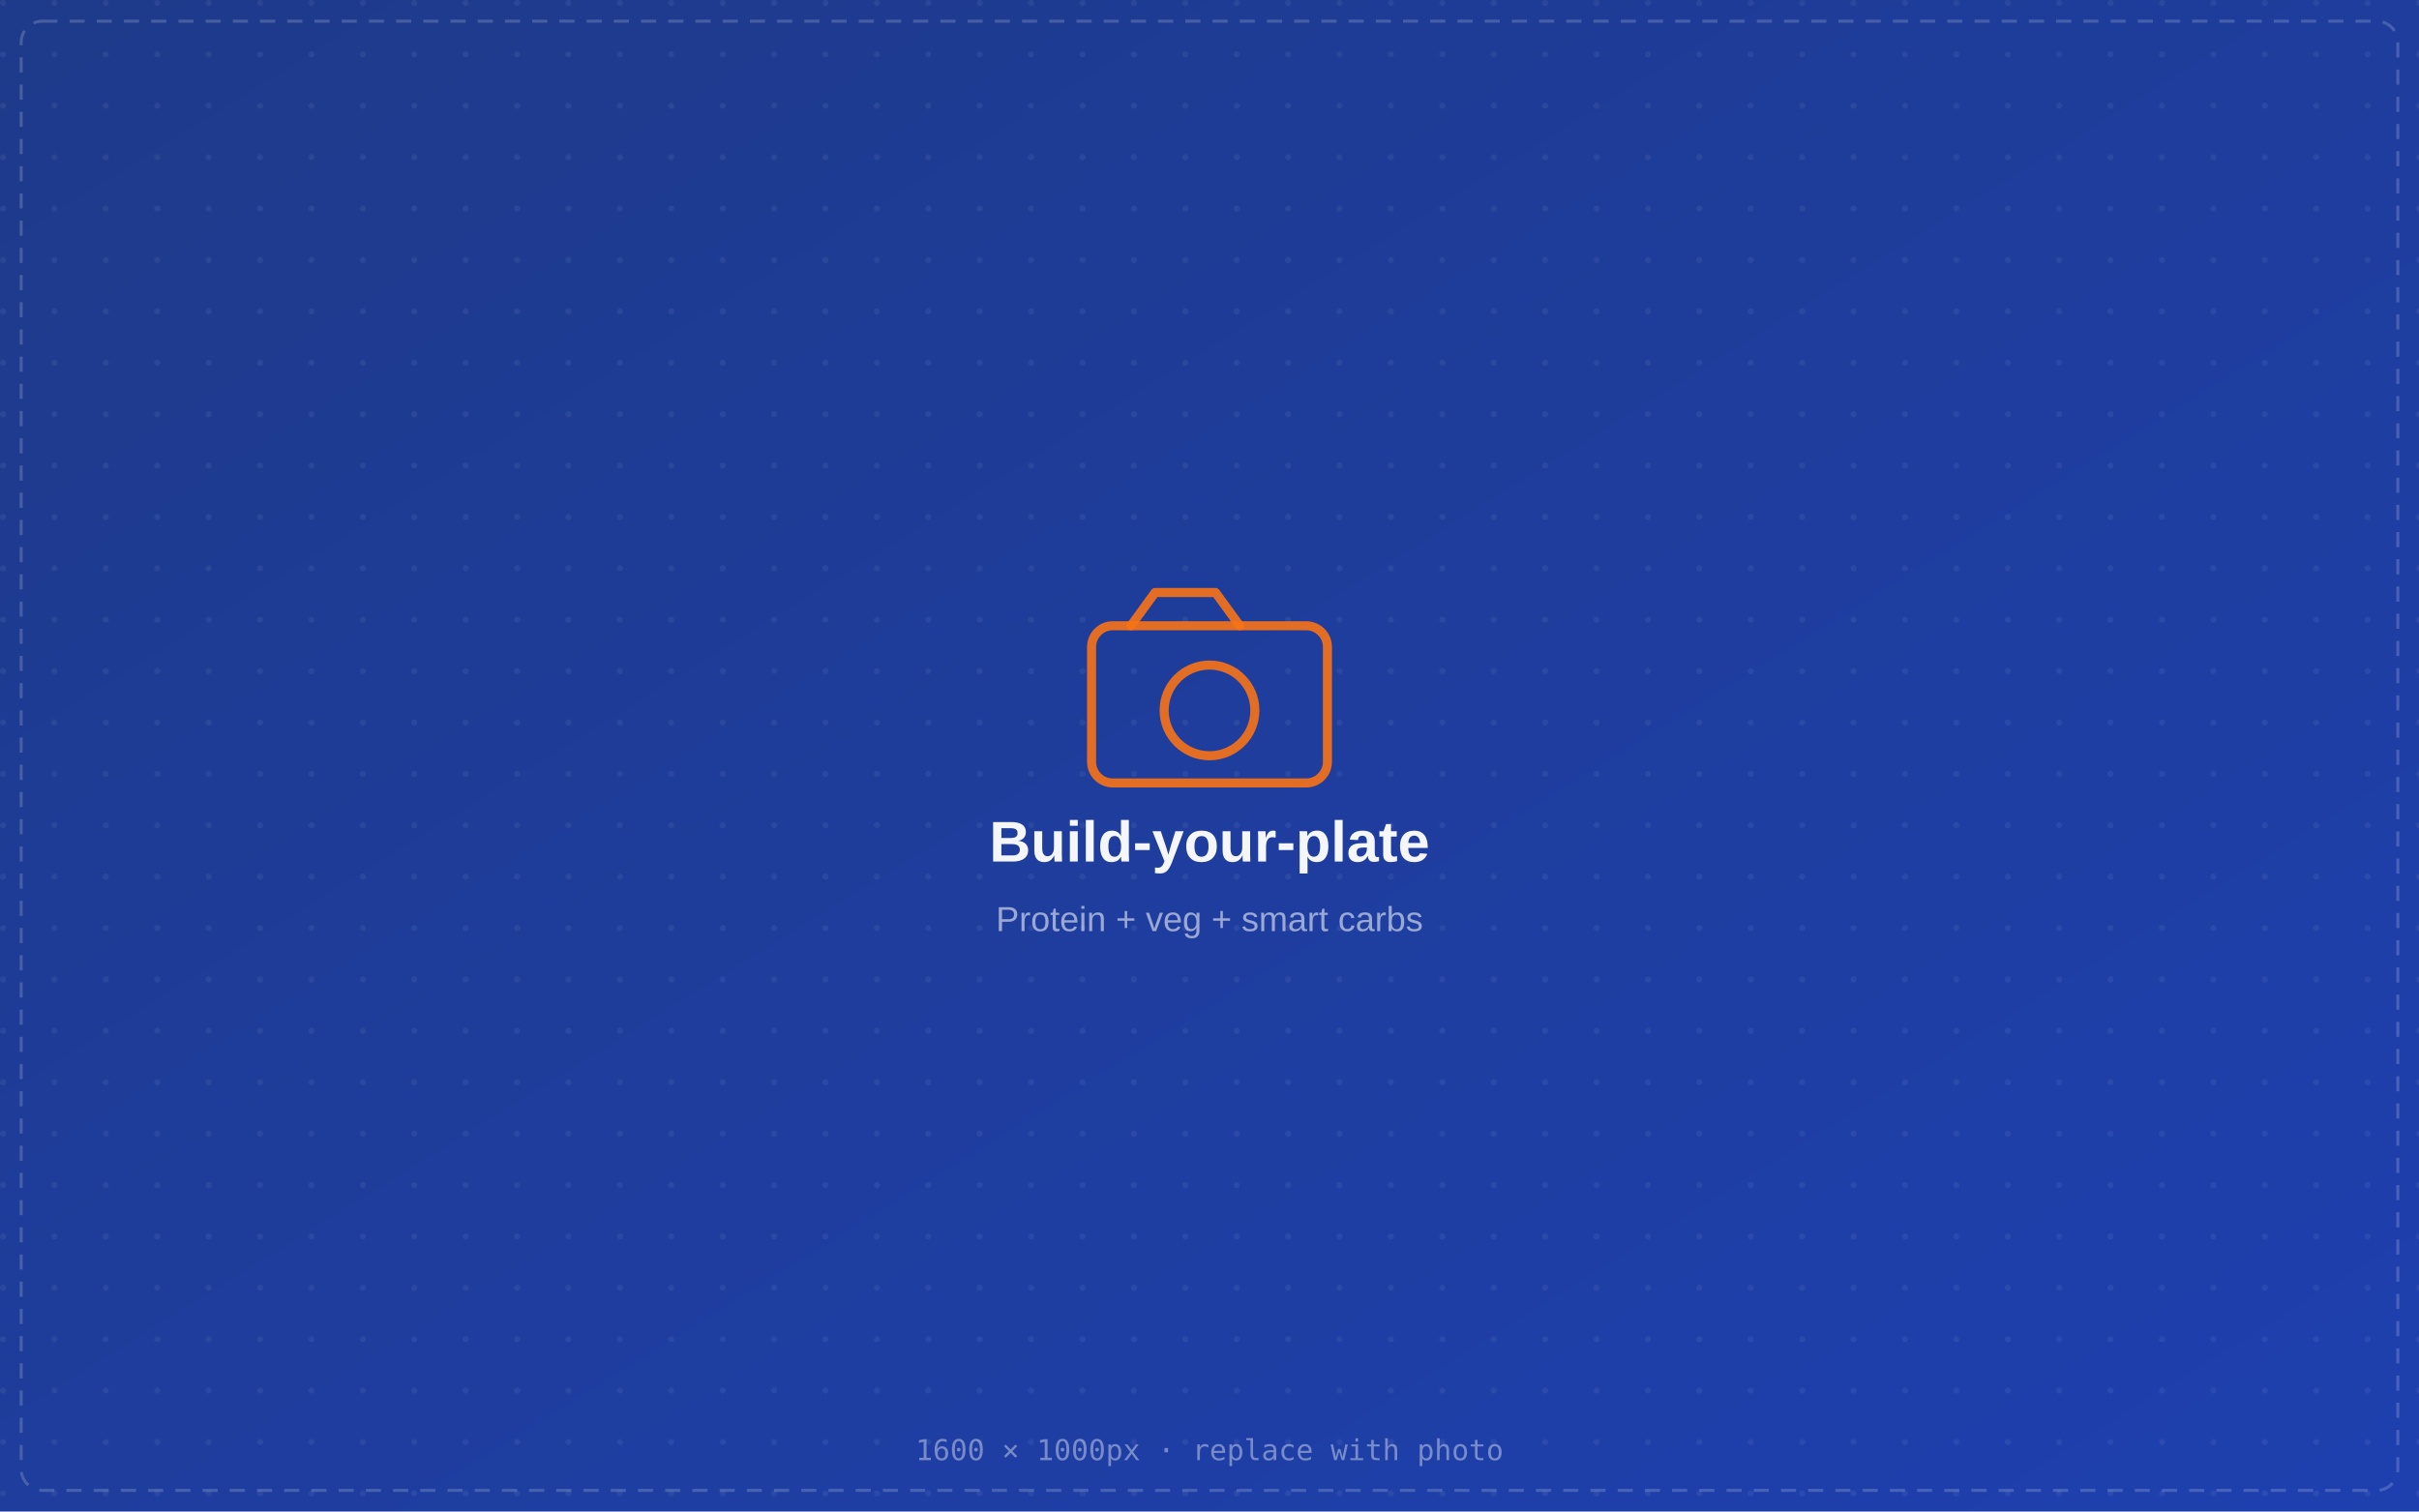
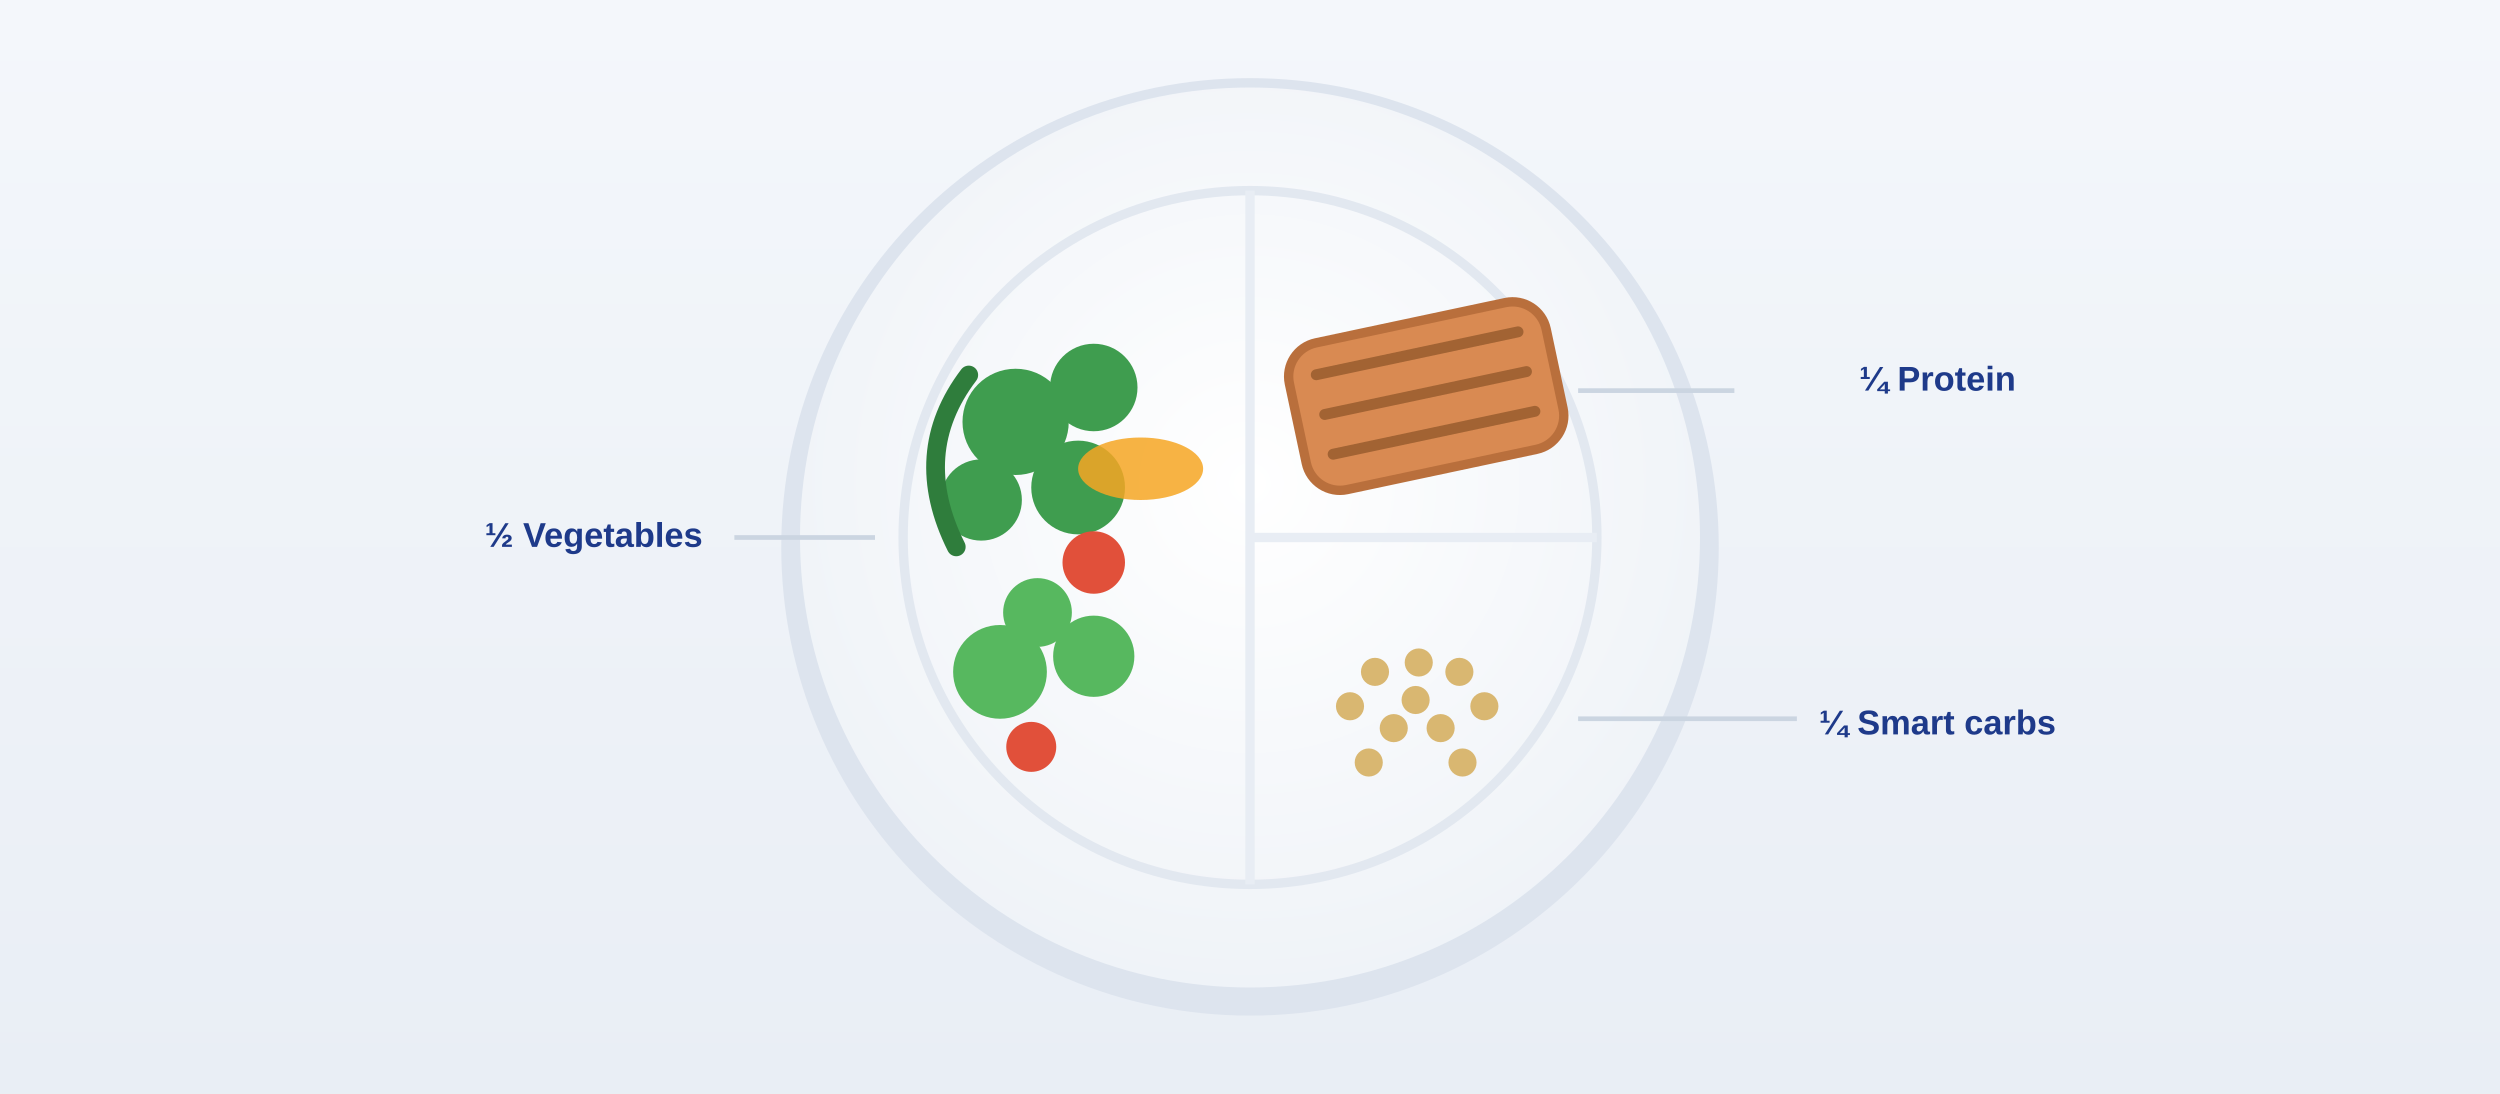
- <svg xmlns="http://www.w3.org/2000/svg" width="1600" height="1000" viewBox="0 0 1600 1000" role="img" aria-label="Build-your-plate placeholder">
+ <svg xmlns="http://www.w3.org/2000/svg" width="1600" height="700" viewBox="0 0 1600 700" role="img" aria-label="A balanced plate: half vegetables, a quarter protein, a quarter smart carbs">
  <defs>
-     <linearGradient id="bg" x1="0" y1="0" x2="1" y2="1">
-       <stop offset="0" stop-color="#1e3a8a" />
-       <stop offset="1" stop-color="#1e40af" />
+     <linearGradient id="bg3" x1="0" y1="0" x2="0" y2="1">
+       <stop offset="0" stop-color="#f4f7fb" />
+       <stop offset="1" stop-color="#e9eef5" />
    </linearGradient>
-     <pattern id="dots" width="34" height="34" patternUnits="userSpaceOnUse">
-       <circle cx="2" cy="2" r="2" fill="#ffffff" opacity="0.06" />
-     </pattern>
+     <radialGradient id="pl3" cx="50%" cy="44%" r="60%">
+       <stop offset="0" stop-color="#ffffff" />
+       <stop offset="1" stop-color="#eef2f7" />
+     </radialGradient>
  </defs>
-   <rect width="1600" height="1000" fill="url(#bg)" />
-   <rect width="1600" height="1000" fill="url(#dots)" />
-   <rect x="14" y="14" width="1572" height="972" fill="none" stroke="#ffffff" stroke-opacity="0.18" stroke-width="2" stroke-dasharray="10 8" rx="14" />
-   <g transform="translate(800,460)" fill="none" stroke="#f97316" stroke-width="6" stroke-linecap="round" stroke-linejoin="round">
-     <rect x="-78" y="-46" width="156" height="104" rx="14" stroke-opacity="0.9" />
-     <circle cx="0" cy="10" r="30" stroke-opacity="0.9" />
-     <path d="M -52 -46 l 16 -22 l 40 0 l 16 22" stroke-opacity="0.9" />
+   <rect width="1600" height="700" fill="url(#bg3)" />
+   <circle cx="800" cy="350" r="300" fill="#dde4ee" />
+   <circle cx="800" cy="344" r="288" fill="url(#pl3)" />
+   <circle cx="800" cy="344" r="222" fill="none" stroke="#e2e8f0" stroke-width="6" />
+   <path d="M800 122 V566 M800 344 H1022" stroke="#e8edf4" stroke-width="6" />
+   <g fill="#3f9d4f">
+     <circle cx="650" cy="270" r="34" />
+     <circle cx="700" cy="248" r="28" />
+     <circle cx="628" cy="320" r="26" />
+     <circle cx="690" cy="312" r="30" />
  </g>
-   <text x="50%" y="570" text-anchor="middle" font-family="Poppins, Arial, sans-serif" font-size="38" font-weight="600" fill="#ffffff" opacity="0.95">Build-your-plate</text>
-   <text x="50%" y="616" text-anchor="middle" font-family="Arial, sans-serif" font-size="23" fill="#ffffff" opacity="0.55">Protein + veg + smart carbs</text>
-   <text x="50%" y="966" text-anchor="middle" font-family="monospace" font-size="19" fill="#ffffff" opacity="0.40">1600 × 1000px · replace with photo</text>
+   <g fill="#57b85f">
+     <circle cx="640" cy="430" r="30" />
+     <circle cx="700" cy="420" r="26" />
+     <circle cx="664" cy="392" r="22" />
+   </g>
+   <path d="M612 350 q-30 -60 8 -110" stroke="#2f7d3c" stroke-width="12" fill="none" stroke-linecap="round" />
+   <g fill="#e1503a">
+     <circle cx="700" cy="360" r="20" />
+     <circle cx="660" cy="478" r="16" />
+   </g>
+   <ellipse cx="730" cy="300" rx="40" ry="20" fill="#f6a623" opacity=".85" />
+   <g transform="rotate(-12 910 250)">
+     <rect x="828" y="206" width="168" height="96" rx="22" fill="#d98a52" />
+     <rect x="828" y="206" width="168" height="96" rx="22" fill="none" stroke="#b96f3c" stroke-width="6" />
+     <path d="M846 226 h132 M846 252 h132 M846 278 h132" stroke="#8a5226" stroke-width="7" stroke-linecap="round" opacity=".7" />
+   </g>
+   <g fill="#d9b771">
+     <circle cx="880" cy="430" r="9" />
+     <circle cx="906" cy="448" r="9" />
+     <circle cx="934" cy="430" r="9" />
+     <circle cx="892" cy="466" r="9" />
+     <circle cx="922" cy="466" r="9" />
+     <circle cx="864" cy="452" r="9" />
+     <circle cx="950" cy="452" r="9" />
+     <circle cx="908" cy="424" r="9" />
+     <circle cx="876" cy="488" r="9" />
+     <circle cx="936" cy="488" r="9" />
+   </g>
+   <g font-family="Poppins, Arial, sans-serif" font-weight="600" fill="#1e3a8a" font-size="22" text-anchor="middle">
+     <text x="380" y="350">½ Vegetables</text>
+     <text x="1240" y="250">¼ Protein</text>
+     <text x="1240" y="470">¼ Smart carbs</text>
+   </g>
+   <g stroke="#cbd5e1" stroke-width="3">
+     <path d="M470 344 H560" />
+     <path d="M1110 250 H1010" />
+     <path d="M1150 460 H1010" />
+   </g>
</svg>
